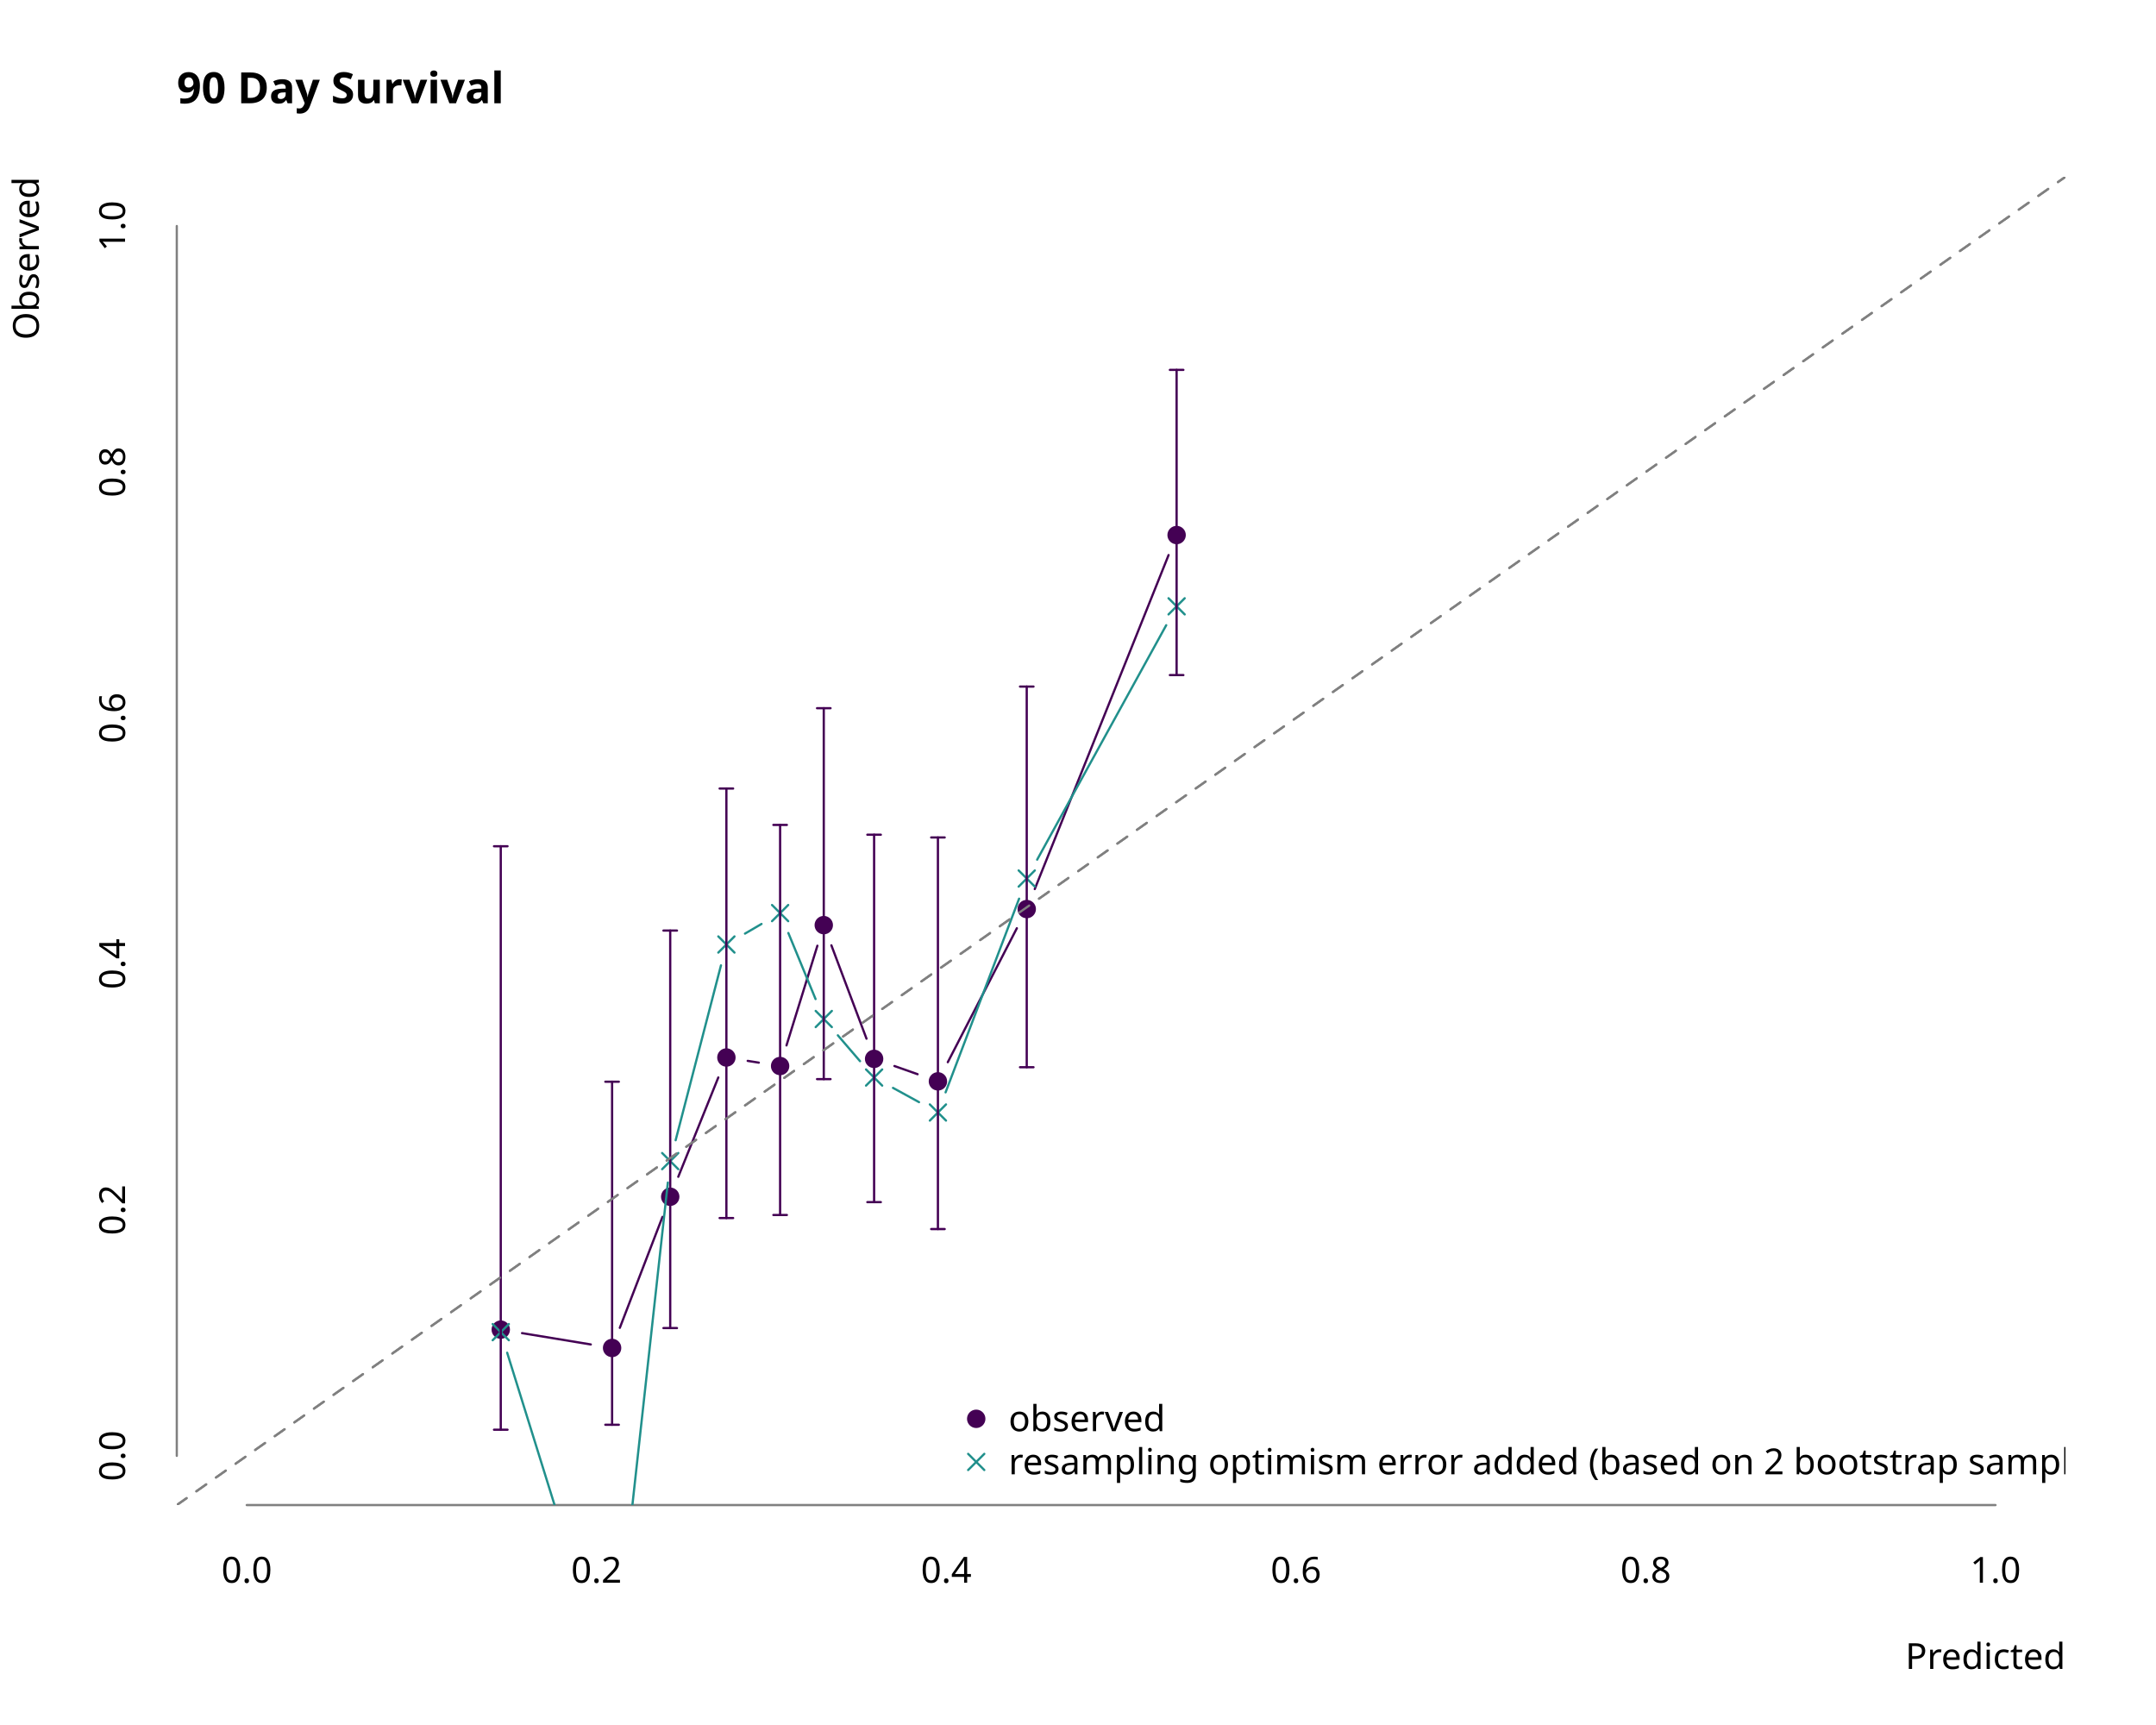
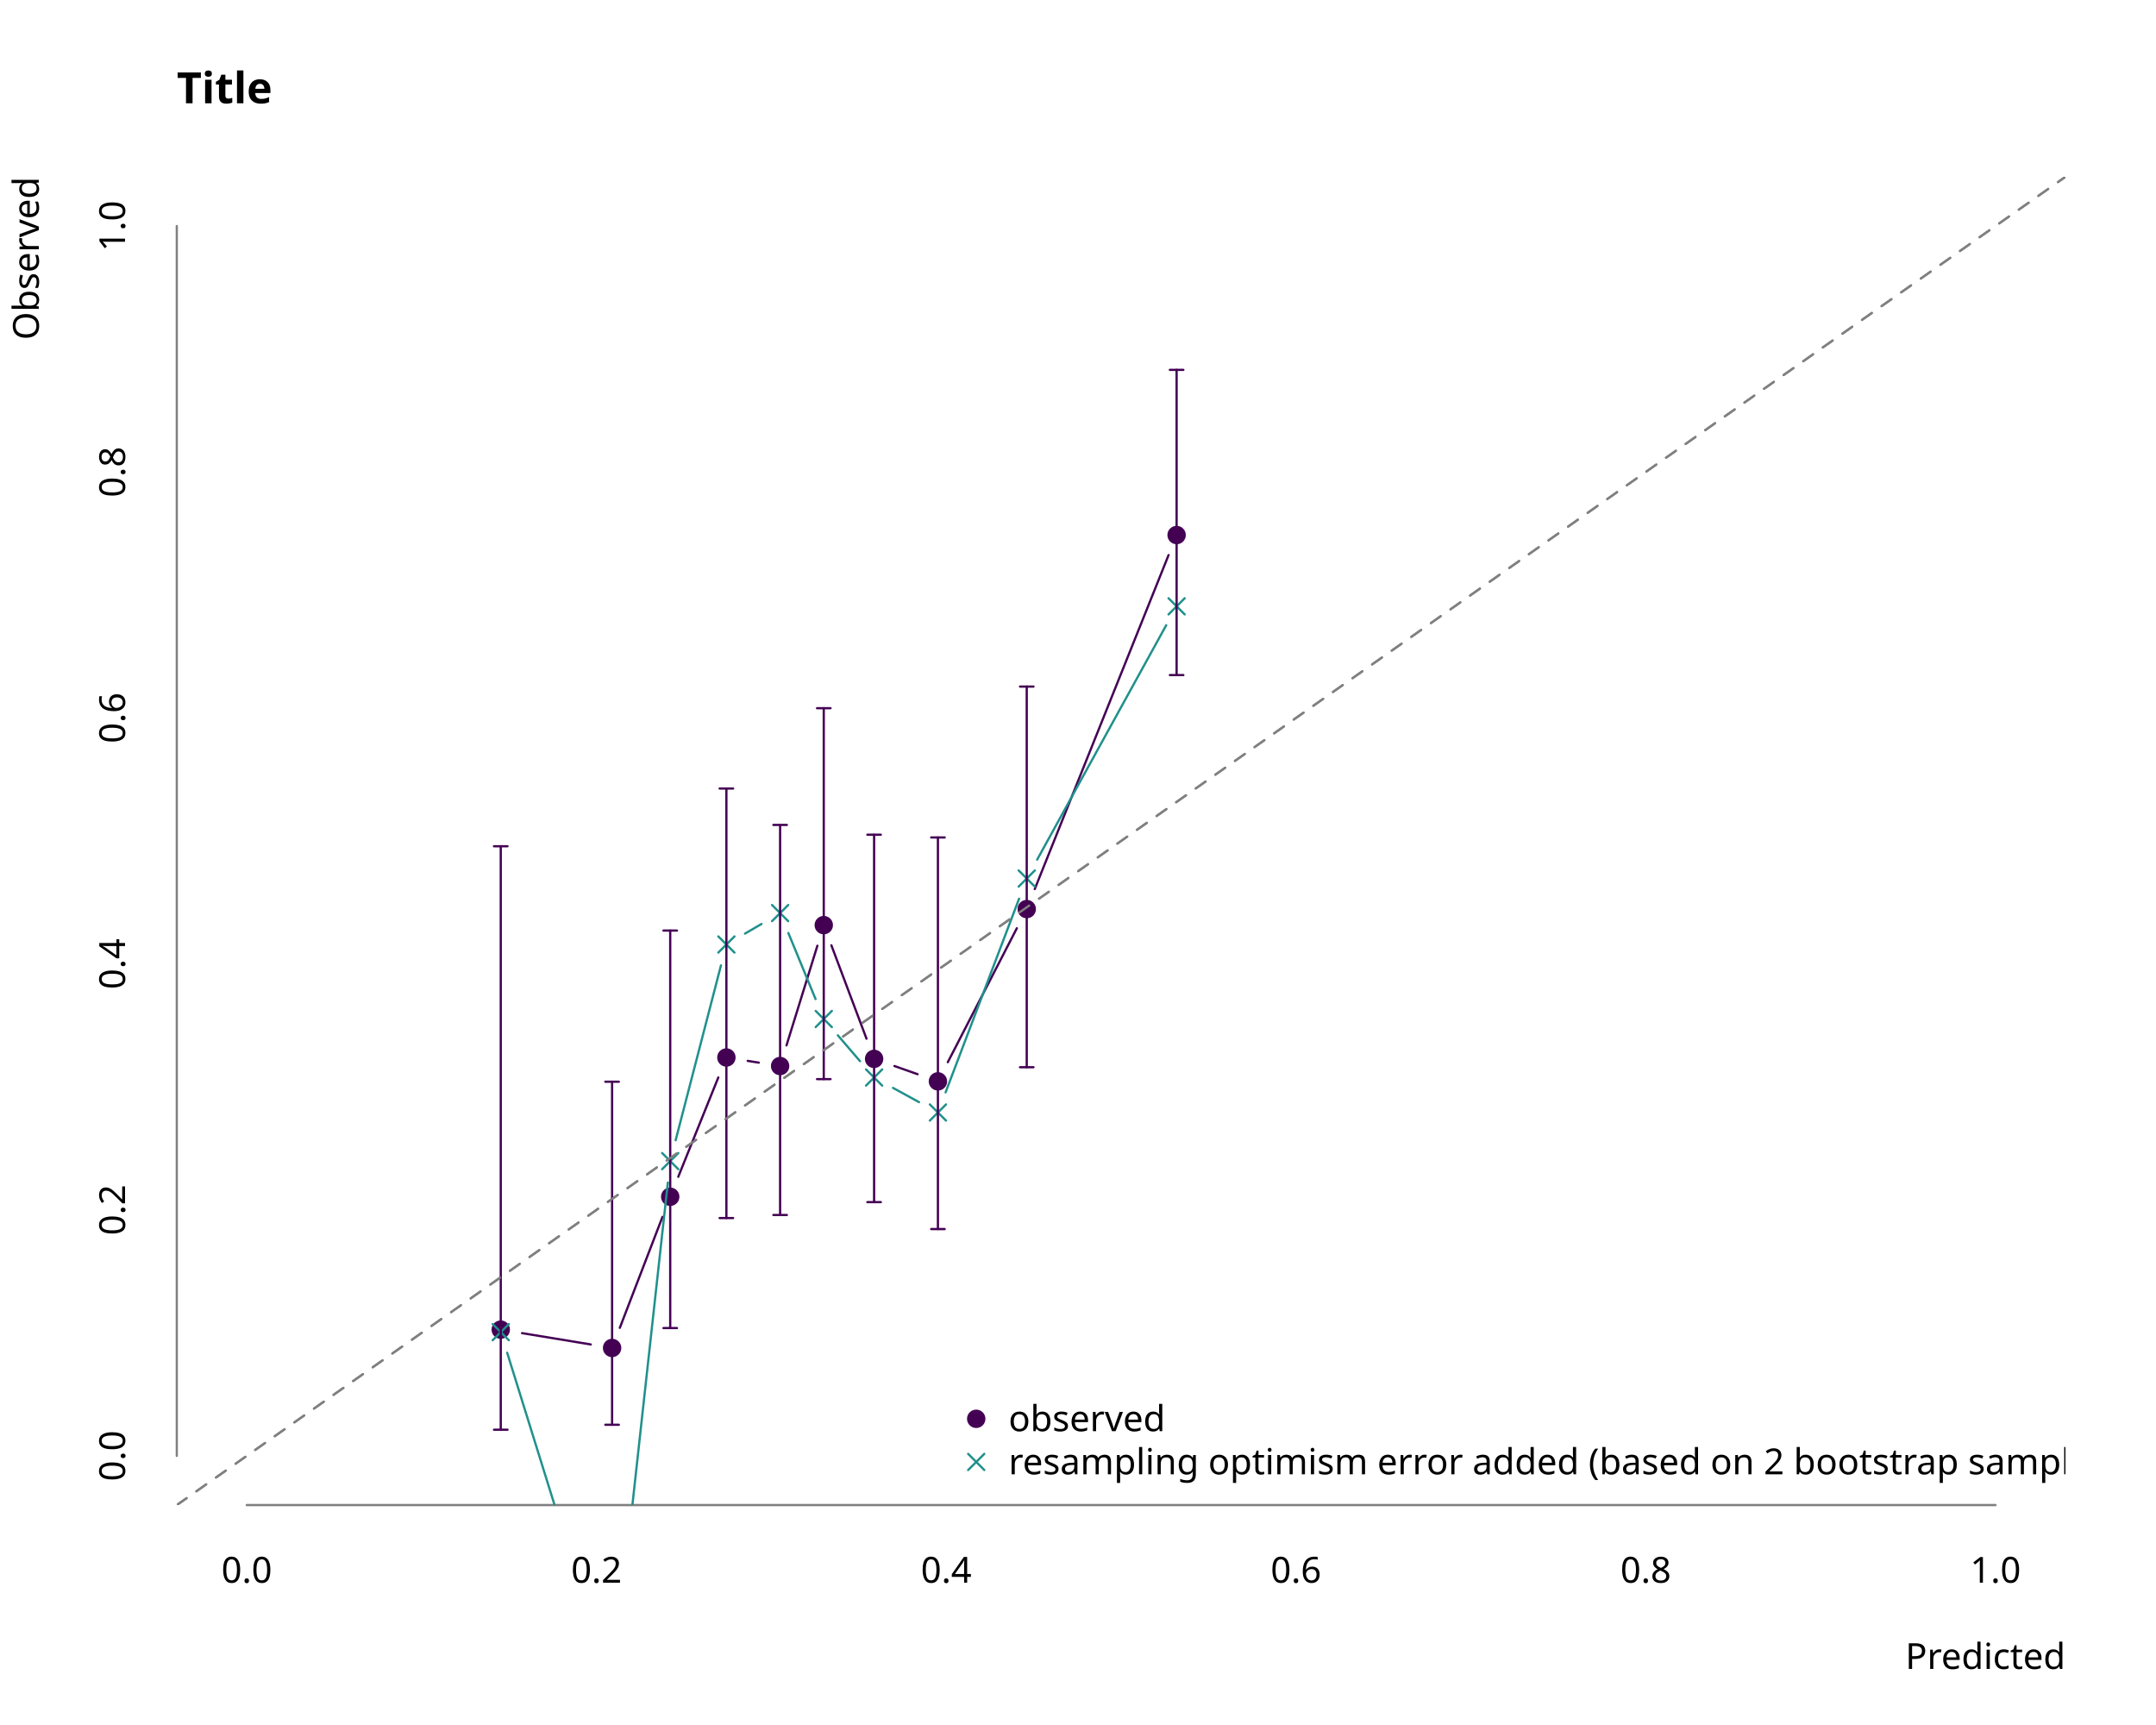
<svg xmlns="http://www.w3.org/2000/svg" class="svglite" data-engine-version="2.0" width="720.00pt" height="576.00pt" viewBox="0 0 720.00 576.00">
  <defs>
    <style type="text/css">
    .svglite line, .svglite polyline, .svglite polygon, .svglite path, .svglite rect, .svglite circle {
      fill: none;
      stroke: #000000;
      stroke-linecap: round;
      stroke-linejoin: round;
      stroke-miterlimit: 10.00;
    }
  </style>
  </defs>
  <rect width="100%" height="100%" style="stroke: none; fill: #FFFFFF;" />
  <defs>
    <clipPath id="cpMC4wMHw3MjAuMDB8MC4wMHw1NzYuMDA=">
      <rect x="0.00" y="0.00" width="720.00" height="576.00" />
    </clipPath>
  </defs>
  <g clip-path="url(#cpMC4wMHw3MjAuMDB8MC4wMHw1NzYuMDA=)">
-     <text x="59.04" y="34.48" style="font-size: 14.40px; font-weight: bold; font-family: sans;" textLength="100.86px" lengthAdjust="spacingAndGlyphs">90 Day Survival</text>
+     <text x="59.04" y="34.48" style="font-size: 14.40px; font-weight: bold; font-family: sans;" textLength="27.20px" lengthAdjust="spacingAndGlyphs">Title</text>
    <text transform="translate(12.96,59.04) rotate(-90)" text-anchor="end" style="font-size: 12.00px; font-family: sans;" textLength="52.04px" lengthAdjust="spacingAndGlyphs">Observed</text>
    <text x="689.76" y="557.28" text-anchor="end" style="font-size: 12.00px; font-family: sans;" textLength="50.70px" lengthAdjust="spacingAndGlyphs">Predicted</text>
  </g>
  <defs>
    <clipPath id="cpNTkuMDR8Njg5Ljc2fDU5LjA0fDUwMi41Ng==">
      <rect x="59.04" y="59.04" width="630.72" height="443.52" />
    </clipPath>
  </defs>
  <g clip-path="url(#cpNTkuMDR8Njg5Ljc2fDU5LjA0fDUwMi41Ng==)">
    <line x1="59.04" y1="502.56" x2="689.76" y2="59.04" style="stroke-width: 0.75; stroke: #808080; stroke-dasharray: 4.00,4.00;" />
  </g>
  <g clip-path="url(#cpMC4wMHw3MjAuMDB8MC4wMHw1NzYuMDA=)">
    <line x1="82.40" y1="502.56" x2="666.40" y2="502.56" style="stroke-width: 0.75; stroke: #808080;" />
    <text x="82.40" y="528.48" text-anchor="middle" style="font-size: 12.00px; font-family: sans;" textLength="16.68px" lengthAdjust="spacingAndGlyphs">0.0</text>
    <text x="199.20" y="528.48" text-anchor="middle" style="font-size: 12.00px; font-family: sans;" textLength="16.68px" lengthAdjust="spacingAndGlyphs">0.2</text>
    <text x="316.00" y="528.48" text-anchor="middle" style="font-size: 12.00px; font-family: sans;" textLength="16.68px" lengthAdjust="spacingAndGlyphs">0.4</text>
    <text x="432.80" y="528.48" text-anchor="middle" style="font-size: 12.00px; font-family: sans;" textLength="16.68px" lengthAdjust="spacingAndGlyphs">0.6</text>
    <text x="549.60" y="528.48" text-anchor="middle" style="font-size: 12.00px; font-family: sans;" textLength="16.68px" lengthAdjust="spacingAndGlyphs">0.8</text>
    <text x="666.40" y="528.48" text-anchor="middle" style="font-size: 12.00px; font-family: sans;" textLength="16.68px" lengthAdjust="spacingAndGlyphs">1.0</text>
    <line x1="59.04" y1="486.13" x2="59.04" y2="75.47" style="stroke-width: 0.75; stroke: #808080;" />
    <text transform="translate(41.76,486.13) rotate(-90)" text-anchor="middle" style="font-size: 12.00px; font-family: sans;" textLength="16.68px" lengthAdjust="spacingAndGlyphs">0.0</text>
    <text transform="translate(41.76,404.00) rotate(-90)" text-anchor="middle" style="font-size: 12.00px; font-family: sans;" textLength="16.68px" lengthAdjust="spacingAndGlyphs">0.2</text>
    <text transform="translate(41.76,321.87) rotate(-90)" text-anchor="middle" style="font-size: 12.00px; font-family: sans;" textLength="16.68px" lengthAdjust="spacingAndGlyphs">0.4</text>
    <text transform="translate(41.76,239.73) rotate(-90)" text-anchor="middle" style="font-size: 12.00px; font-family: sans;" textLength="16.68px" lengthAdjust="spacingAndGlyphs">0.6</text>
    <text transform="translate(41.76,157.60) rotate(-90)" text-anchor="middle" style="font-size: 12.00px; font-family: sans;" textLength="16.68px" lengthAdjust="spacingAndGlyphs">0.8</text>
    <text transform="translate(41.76,75.47) rotate(-90)" text-anchor="middle" style="font-size: 12.00px; font-family: sans;" textLength="16.68px" lengthAdjust="spacingAndGlyphs">1.0</text>
  </g>
  <g clip-path="url(#cpNTkuMDR8Njg5Ljc2fDU5LjA0fDUwMi41Ng==)">
    <line x1="174.34" y1="445.15" x2="197.30" y2="448.93" style="stroke-width: 0.75; stroke: #440154;" />
    <line x1="206.99" y1="443.38" x2="221.24" y2="406.33" style="stroke-width: 0.75; stroke: #440154;" />
    <line x1="226.51" y1="392.94" x2="239.88" y2="359.78" style="stroke-width: 0.75; stroke: #440154;" />
    <line x1="249.69" y1="354.24" x2="253.41" y2="354.83" style="stroke-width: 0.75; stroke: #440154;" />
    <line x1="262.65" y1="349.08" x2="272.97" y2="315.79" style="stroke-width: 0.75; stroke: #440154;" />
    <line x1="277.64" y1="315.65" x2="289.37" y2="346.83" style="stroke-width: 0.75; stroke: #440154;" />
    <line x1="298.70" y1="355.96" x2="306.43" y2="358.69" style="stroke-width: 0.75; stroke: #440154;" />
    <line x1="316.52" y1="354.68" x2="339.58" y2="309.95" style="stroke-width: 0.75; stroke: #440154;" />
    <line x1="345.56" y1="296.87" x2="390.25" y2="185.34" style="stroke-width: 0.75; stroke: #440154;" />
    <circle cx="167.23" cy="443.98" r="2.70" style="stroke-width: 0.75; stroke: #440154; fill: #440154;" />
    <circle cx="204.41" cy="450.10" r="2.70" style="stroke-width: 0.75; stroke: #440154; fill: #440154;" />
    <circle cx="223.82" cy="399.61" r="2.70" style="stroke-width: 0.75; stroke: #440154; fill: #440154;" />
    <circle cx="242.58" cy="353.11" r="2.70" style="stroke-width: 0.75; stroke: #440154; fill: #440154;" />
    <circle cx="260.52" cy="355.96" r="2.70" style="stroke-width: 0.75; stroke: #440154; fill: #440154;" />
    <circle cx="275.10" cy="308.91" r="2.70" style="stroke-width: 0.75; stroke: #440154; fill: #440154;" />
    <circle cx="291.91" cy="353.57" r="2.70" style="stroke-width: 0.75; stroke: #440154; fill: #440154;" />
    <circle cx="313.22" cy="361.08" r="2.70" style="stroke-width: 0.75; stroke: #440154; fill: #440154;" />
    <circle cx="342.88" cy="303.55" r="2.70" style="stroke-width: 0.75; stroke: #440154; fill: #440154;" />
    <circle cx="392.93" cy="178.66" r="2.70" style="stroke-width: 0.75; stroke: #440154; fill: #440154;" />
    <line x1="169.37" y1="451.69" x2="202.27" y2="557.41" style="stroke-width: 0.75; stroke: #21908C;" />
    <line x1="205.19" y1="557.12" x2="223.03" y2="394.87" style="stroke-width: 0.75; stroke: #21908C;" />
    <line x1="225.63" y1="380.74" x2="240.77" y2="322.35" style="stroke-width: 0.75; stroke: #21908C;" />
    <line x1="248.79" y1="311.74" x2="254.31" y2="308.52" style="stroke-width: 0.75; stroke: #21908C;" />
    <line x1="263.27" y1="311.54" x2="272.36" y2="333.60" style="stroke-width: 0.75; stroke: #21908C;" />
    <line x1="279.80" y1="345.71" x2="287.21" y2="354.34" style="stroke-width: 0.75; stroke: #21908C;" />
    <line x1="298.22" y1="363.26" x2="306.91" y2="368.02" style="stroke-width: 0.75; stroke: #21908C;" />
    <line x1="315.78" y1="364.75" x2="340.33" y2="300.08" style="stroke-width: 0.75; stroke: #21908C;" />
    <line x1="346.36" y1="287.05" x2="389.46" y2="208.77" style="stroke-width: 0.75; stroke: #21908C;" />
    <line x1="164.53" y1="447.52" x2="169.93" y2="442.12" style="stroke-width: 0.75; stroke: #21908C;" />
    <line x1="164.53" y1="442.12" x2="169.93" y2="447.52" style="stroke-width: 0.75; stroke: #21908C;" />
    <line x1="201.71" y1="566.98" x2="207.11" y2="561.58" style="stroke-width: 0.75; stroke: #21908C;" />
    <line x1="201.71" y1="561.58" x2="207.11" y2="566.98" style="stroke-width: 0.75; stroke: #21908C;" />
    <line x1="221.12" y1="390.41" x2="226.52" y2="385.01" style="stroke-width: 0.75; stroke: #21908C;" />
    <line x1="221.12" y1="385.01" x2="226.52" y2="390.41" style="stroke-width: 0.75; stroke: #21908C;" />
    <line x1="239.88" y1="318.08" x2="245.28" y2="312.68" style="stroke-width: 0.75; stroke: #21908C;" />
    <line x1="239.88" y1="312.68" x2="245.28" y2="318.08" style="stroke-width: 0.75; stroke: #21908C;" />
    <line x1="257.82" y1="307.59" x2="263.22" y2="302.19" style="stroke-width: 0.75; stroke: #21908C;" />
    <line x1="257.82" y1="302.19" x2="263.22" y2="307.59" style="stroke-width: 0.75; stroke: #21908C;" />
    <line x1="272.40" y1="342.96" x2="277.80" y2="337.56" style="stroke-width: 0.75; stroke: #21908C;" />
    <line x1="272.40" y1="337.56" x2="277.80" y2="342.96" style="stroke-width: 0.75; stroke: #21908C;" />
    <line x1="289.21" y1="362.50" x2="294.61" y2="357.10" style="stroke-width: 0.75; stroke: #21908C;" />
    <line x1="289.21" y1="357.10" x2="294.61" y2="362.50" style="stroke-width: 0.75; stroke: #21908C;" />
    <line x1="310.52" y1="374.18" x2="315.92" y2="368.78" style="stroke-width: 0.75; stroke: #21908C;" />
    <line x1="310.52" y1="368.78" x2="315.92" y2="374.18" style="stroke-width: 0.75; stroke: #21908C;" />
    <line x1="340.18" y1="296.05" x2="345.58" y2="290.65" style="stroke-width: 0.75; stroke: #21908C;" />
    <line x1="340.18" y1="290.65" x2="345.58" y2="296.05" style="stroke-width: 0.75; stroke: #21908C;" />
    <line x1="390.23" y1="205.16" x2="395.63" y2="199.76" style="stroke-width: 0.75; stroke: #21908C;" />
    <line x1="390.23" y1="199.76" x2="395.63" y2="205.16" style="stroke-width: 0.75; stroke: #21908C;" />
    <line x1="167.23" y1="282.57" x2="167.23" y2="477.40" style="stroke-width: 0.75; stroke: #440154;" />
    <line x1="204.41" y1="361.20" x2="204.41" y2="475.74" style="stroke-width: 0.75; stroke: #440154;" />
    <line x1="223.82" y1="310.73" x2="223.82" y2="443.46" style="stroke-width: 0.75; stroke: #440154;" />
    <line x1="242.58" y1="263.30" x2="242.58" y2="406.72" style="stroke-width: 0.75; stroke: #440154;" />
    <line x1="260.52" y1="275.45" x2="260.52" y2="405.70" style="stroke-width: 0.75; stroke: #440154;" />
    <line x1="275.10" y1="236.48" x2="275.10" y2="360.33" style="stroke-width: 0.75; stroke: #440154;" />
    <line x1="291.91" y1="278.72" x2="291.91" y2="401.41" style="stroke-width: 0.75; stroke: #440154;" />
    <line x1="313.22" y1="279.64" x2="313.22" y2="410.40" style="stroke-width: 0.75; stroke: #440154;" />
    <line x1="342.88" y1="229.25" x2="342.88" y2="356.36" style="stroke-width: 0.75; stroke: #440154;" />
    <line x1="392.93" y1="123.51" x2="392.93" y2="225.42" style="stroke-width: 0.75; stroke: #440154;" />
    <line x1="164.97" y1="282.57" x2="169.49" y2="282.57" style="stroke-width: 0.75; stroke: #440154;" />
    <line x1="202.15" y1="361.20" x2="206.66" y2="361.20" style="stroke-width: 0.75; stroke: #440154;" />
    <line x1="221.56" y1="310.73" x2="226.08" y2="310.73" style="stroke-width: 0.75; stroke: #440154;" />
    <line x1="240.32" y1="263.30" x2="244.83" y2="263.30" style="stroke-width: 0.75; stroke: #440154;" />
    <line x1="258.27" y1="275.45" x2="262.78" y2="275.45" style="stroke-width: 0.75; stroke: #440154;" />
    <line x1="272.85" y1="236.48" x2="277.36" y2="236.48" style="stroke-width: 0.75; stroke: #440154;" />
    <line x1="289.65" y1="278.72" x2="294.16" y2="278.72" style="stroke-width: 0.75; stroke: #440154;" />
    <line x1="310.97" y1="279.64" x2="315.48" y2="279.64" style="stroke-width: 0.75; stroke: #440154;" />
    <line x1="340.63" y1="229.25" x2="345.14" y2="229.25" style="stroke-width: 0.75; stroke: #440154;" />
    <line x1="390.68" y1="123.51" x2="395.19" y2="123.51" style="stroke-width: 0.75; stroke: #440154;" />
    <line x1="164.97" y1="477.40" x2="169.49" y2="477.40" style="stroke-width: 0.75; stroke: #440154;" />
    <line x1="202.15" y1="475.74" x2="206.66" y2="475.74" style="stroke-width: 0.75; stroke: #440154;" />
    <line x1="221.56" y1="443.46" x2="226.08" y2="443.46" style="stroke-width: 0.75; stroke: #440154;" />
    <line x1="240.32" y1="406.72" x2="244.83" y2="406.72" style="stroke-width: 0.75; stroke: #440154;" />
    <line x1="258.27" y1="405.70" x2="262.78" y2="405.70" style="stroke-width: 0.75; stroke: #440154;" />
    <line x1="272.85" y1="360.33" x2="277.36" y2="360.33" style="stroke-width: 0.75; stroke: #440154;" />
    <line x1="289.65" y1="401.41" x2="294.16" y2="401.41" style="stroke-width: 0.75; stroke: #440154;" />
    <line x1="310.97" y1="410.40" x2="315.48" y2="410.40" style="stroke-width: 0.75; stroke: #440154;" />
    <line x1="340.63" y1="356.36" x2="345.14" y2="356.36" style="stroke-width: 0.75; stroke: #440154;" />
    <line x1="390.68" y1="225.42" x2="395.19" y2="225.42" style="stroke-width: 0.75; stroke: #440154;" />
    <circle cx="326.01" cy="473.76" r="2.70" style="stroke-width: 0.75; stroke: #440154; fill: #440154;" />
    <line x1="323.31" y1="490.86" x2="328.71" y2="485.46" style="stroke-width: 0.75; stroke: #21908C;" />
    <line x1="323.31" y1="485.46" x2="328.71" y2="490.86" style="stroke-width: 0.75; stroke: #21908C;" />
    <text x="336.81" y="477.89" style="font-size: 12.00px; font-family: sans;" textLength="49.38px" lengthAdjust="spacingAndGlyphs">observed</text>
    <text x="336.81" y="492.29" style="font-size: 12.00px; font-family: sans;" textLength="347.55px" lengthAdjust="spacingAndGlyphs">resampling optimism error added (based on 2 bootstrap samples)</text>
    <line x1="59.04" y1="502.56" x2="689.76" y2="59.04" style="stroke-width: 0.75; stroke: #808080; stroke-dasharray: 4.00,4.00;" />
  </g>
</svg>
